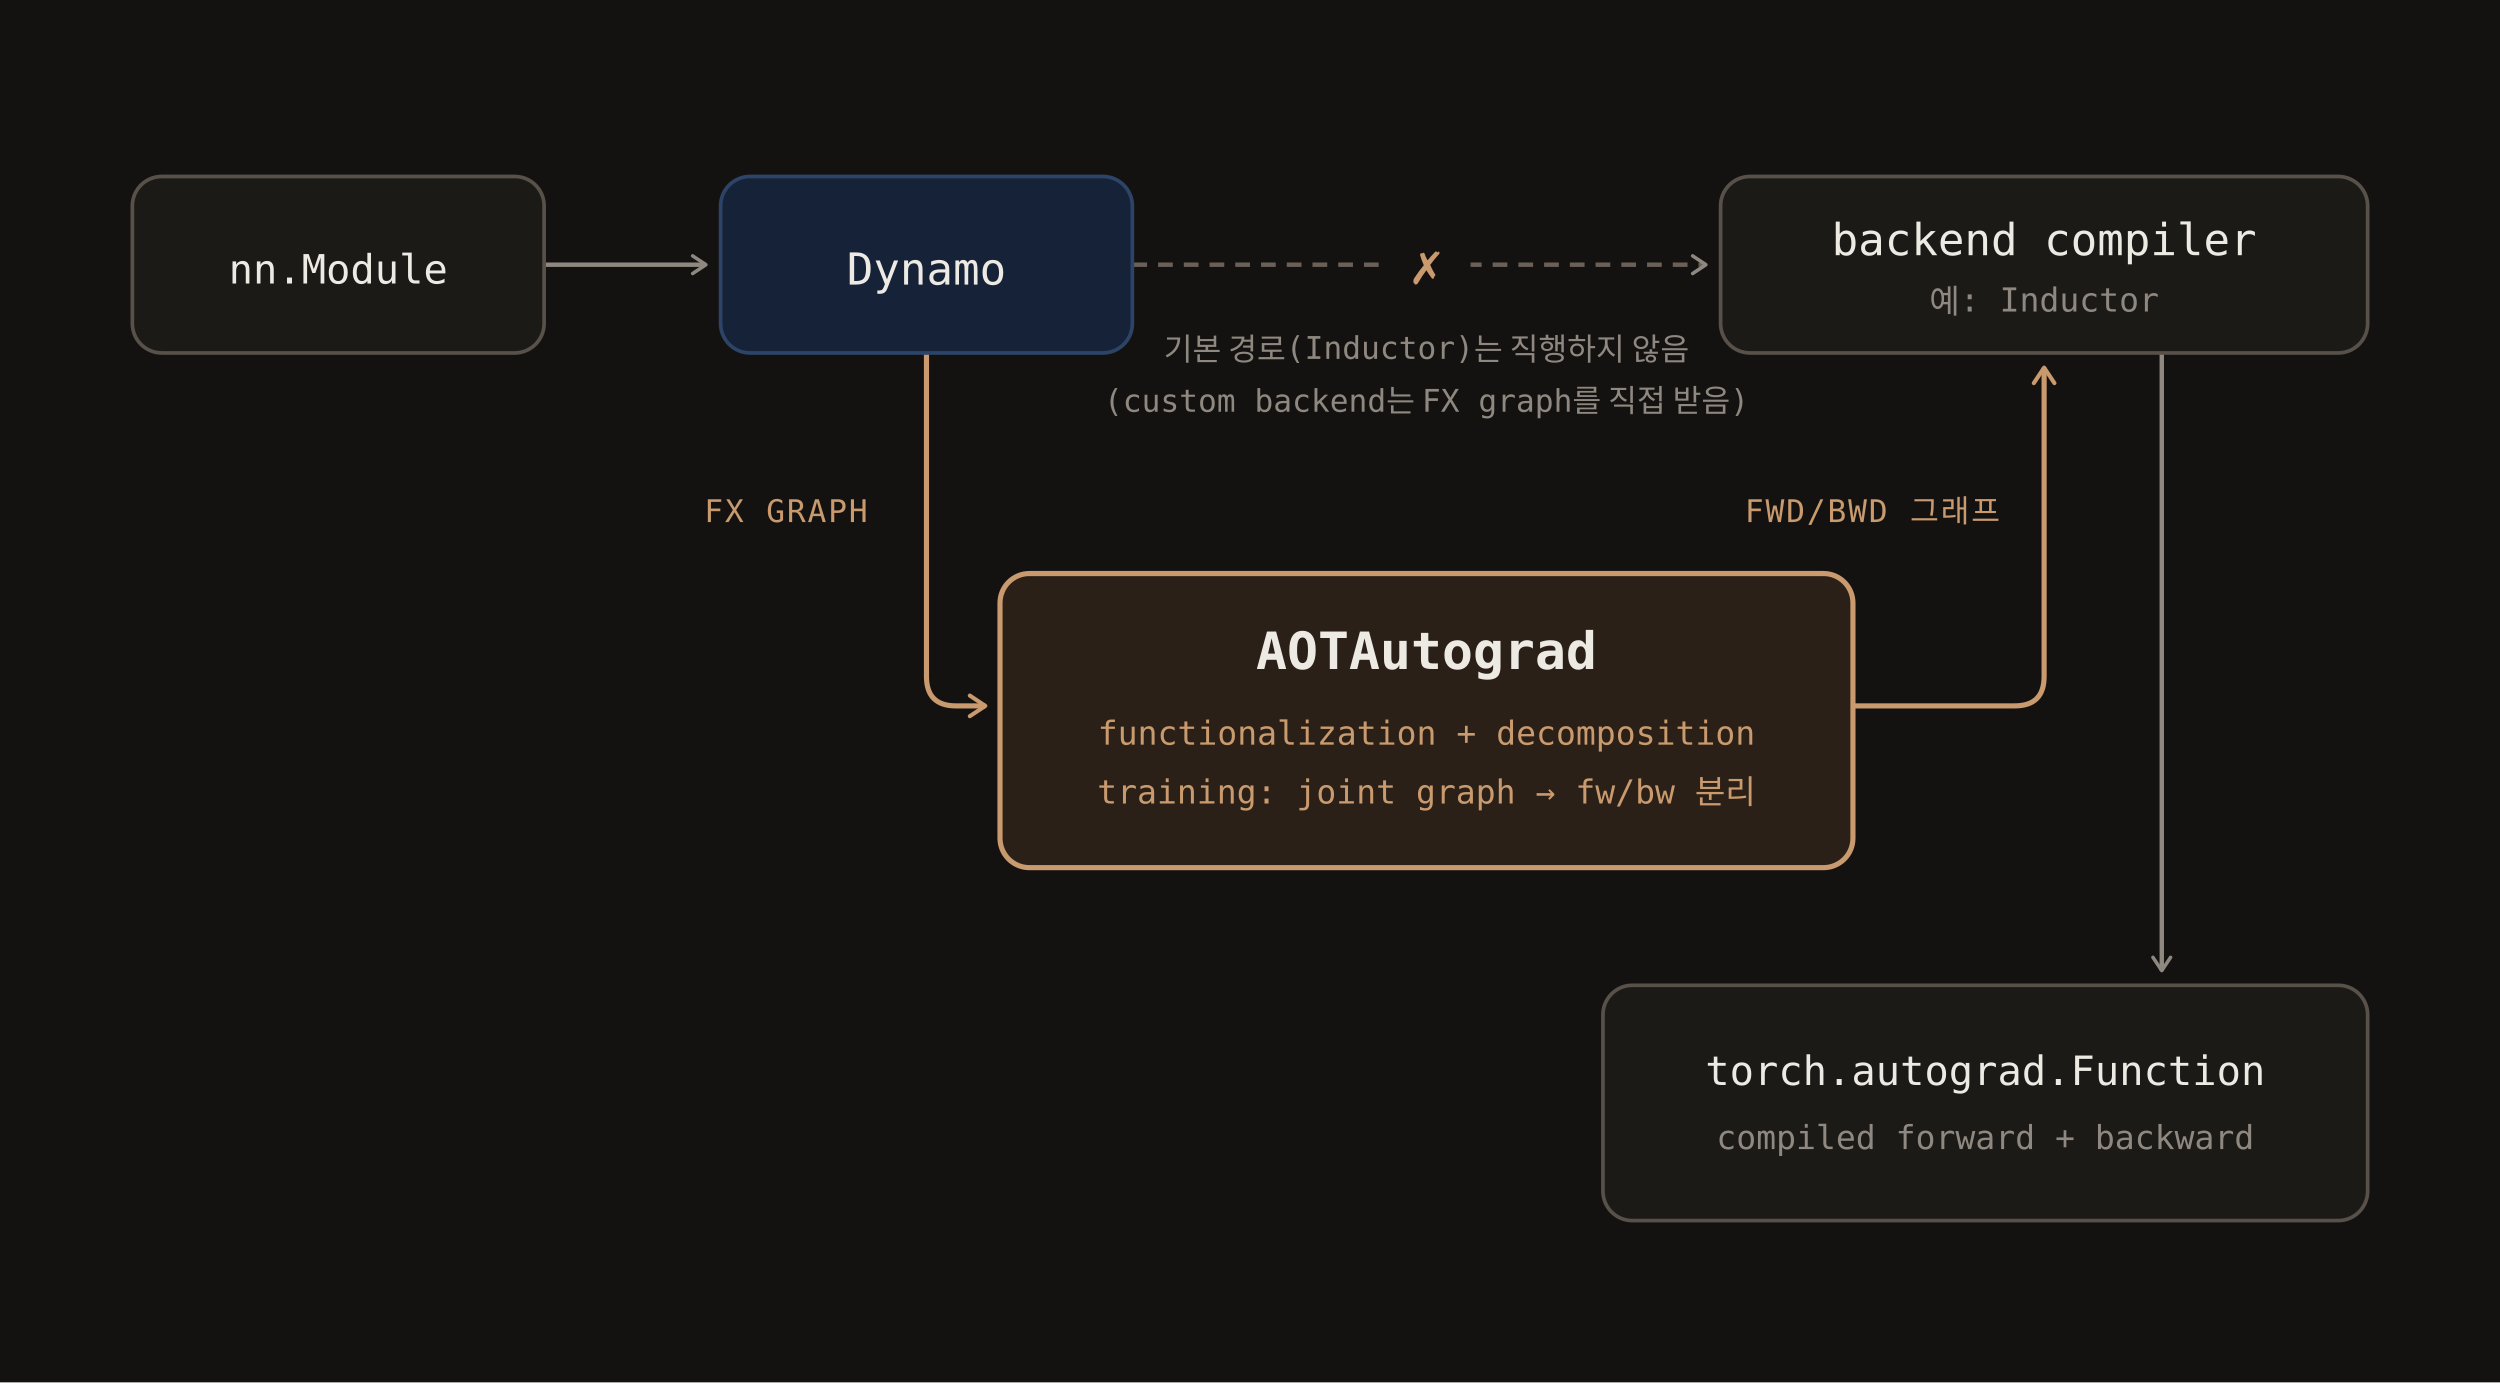
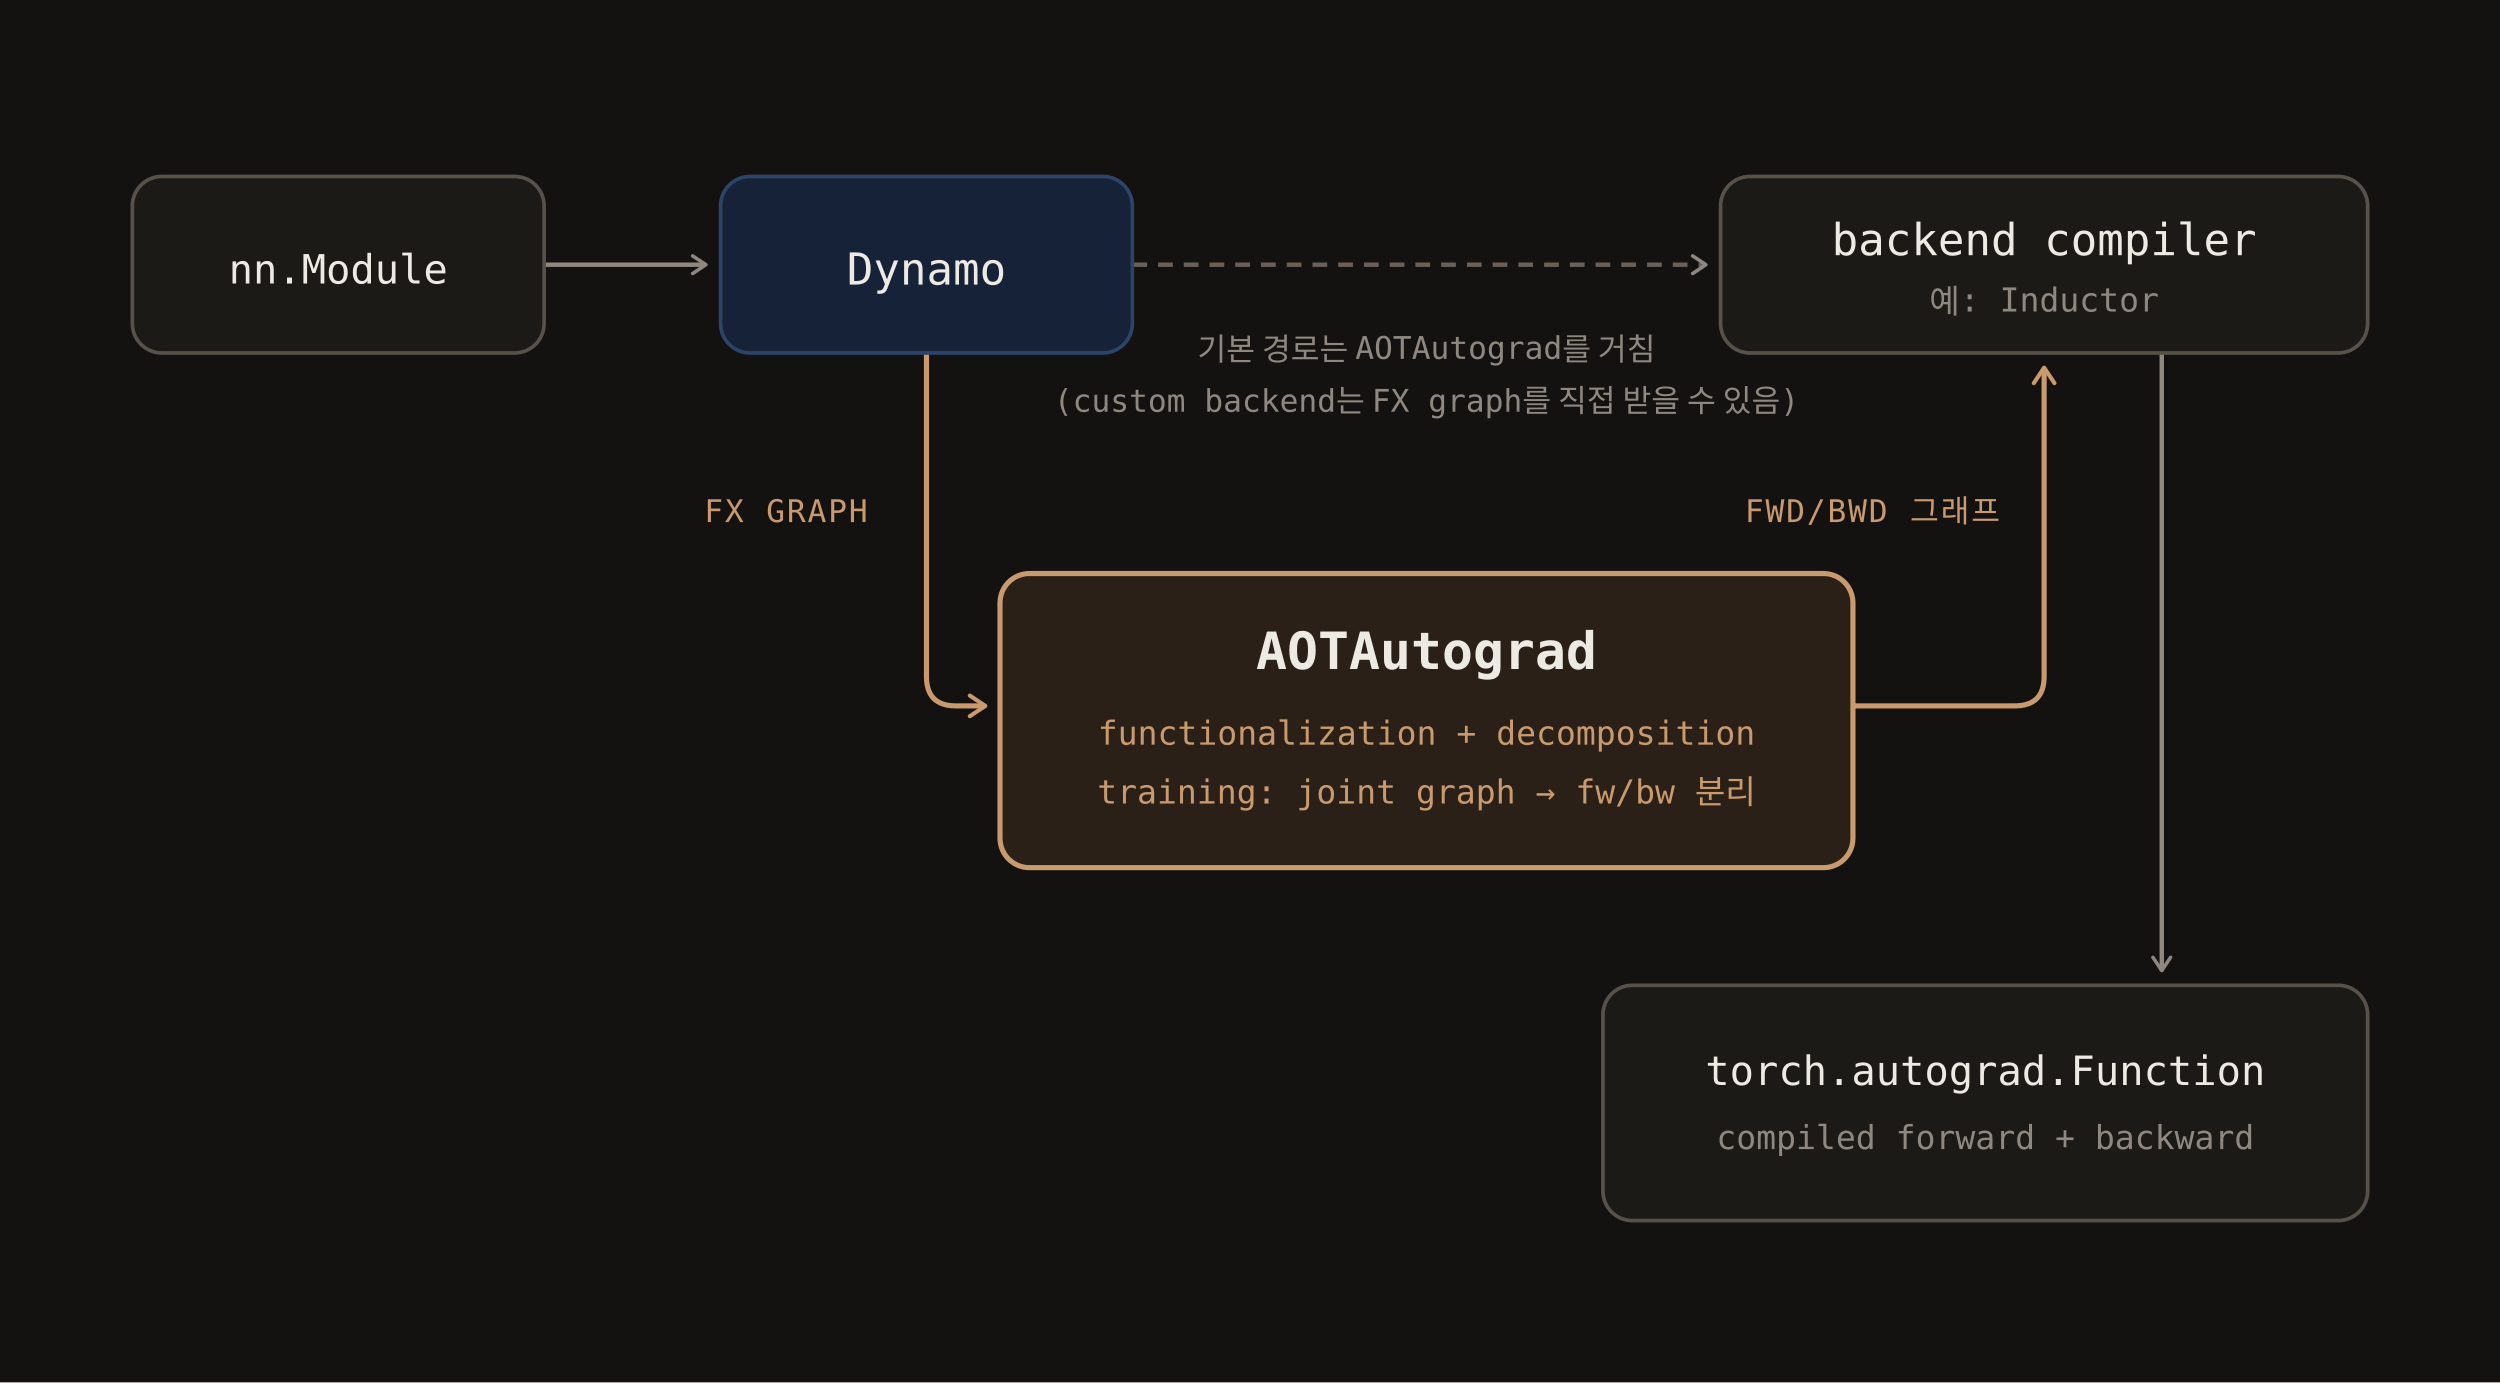
<svg xmlns="http://www.w3.org/2000/svg" viewBox="0 0 680 376" width="680" height="376" role="img" aria-labelledby="aoi-dark-title aoi-dark-desc">
  <defs>
    <marker id="aoid-arr" viewBox="0 0 10 10" refX="8" refY="5" markerWidth="5" markerHeight="5" orient="auto-start-reverse">
      <path d="M2 1L8 5L2 9" fill="none" stroke="#8F8880" stroke-width="1.6" stroke-linecap="round" stroke-linejoin="round" />
    </marker>
    <marker id="aoid-arr-warm" viewBox="0 0 10 10" refX="8" refY="5" markerWidth="5" markerHeight="5" orient="auto-start-reverse">
      <path d="M2 1L8 5L2 9" fill="none" stroke="#C89A6E" stroke-width="1.6" stroke-linecap="round" stroke-linejoin="round" />
    </marker>
  </defs>
  <rect width="680" height="376" fill="#141210" />
  <path d="M148 72 H192" fill="none" stroke="#8F8880" stroke-width="1.2" marker-end="url(#aoid-arr)" />
  <path d="M308 72 H464" fill="none" stroke="#6A6058" stroke-width="1.2" stroke-dasharray="4,3" marker-end="url(#aoid-arr)" />
-   <rect x="376" y="60" width="24" height="24" rx="2" fill="#141210" />
-   <text x="388" y="73" font-family="'DM Mono', monospace" font-size="15" font-weight="600" fill="#C89A6E" text-anchor="middle" dominant-baseline="middle">✗</text>
-   <rect x="298" y="88" width="180" height="30" rx="2" fill="#141210" />
-   <text x="388" y="98" font-family="'DM Mono', monospace" font-size="8.5" fill="#8F8880" text-anchor="middle">기본 경로(Inductor)는 직행하지 않음</text>
-   <text x="388" y="112" font-family="'DM Mono', monospace" font-size="8.5" fill="#8F8880" text-anchor="middle">(custom backend는 FX graph를 직접 받음)</text>
+   <rect x="268" y="88" width="240" height="30" rx="2" fill="#141210" />
+   <text x="388" y="98" font-family="'DM Mono', monospace" font-size="8.5" fill="#8F8880" text-anchor="middle">기본 경로는 AOTAutograd를 거침</text>
+   <text x="388" y="112" font-family="'DM Mono', monospace" font-size="8.5" fill="#8F8880" text-anchor="middle">(custom backend는 FX graph를 직접 받을 수 있음)</text>
  <path d="M252 96 V184 Q252 192 260 192 H268" fill="none" stroke="#C89A6E" stroke-width="1.4" marker-end="url(#aoid-arr-warm)" />
  <rect x="168" y="132" width="72" height="14" rx="2" fill="#141210" />
  <text x="236" y="142" font-family="'DM Mono', monospace" font-size="8.5" fill="#C89A6E" text-anchor="end" letter-spacing="0.5">FX GRAPH</text>
  <path d="M504 192 H548 Q556 192 556 184 V100" fill="none" stroke="#C89A6E" stroke-width="1.4" marker-end="url(#aoid-arr-warm)" />
  <rect x="452" y="132" width="96" height="14" rx="2" fill="#141210" />
  <text x="544" y="142" font-family="'DM Mono', monospace" font-size="8.5" fill="#C89A6E" letter-spacing="0.5" text-anchor="end">FWD/BWD 그래프</text>
  <path d="M588 96 V264" fill="none" stroke="#8F8880" stroke-width="1.2" marker-end="url(#aoid-arr)" />
  <rect x="36" y="48" width="112" height="48" rx="8" fill="#1C1A17" stroke="#57514A" stroke-width="1" />
  <text x="92" y="74" font-family="'DM Mono', monospace" font-size="11" font-weight="500" fill="#EDE9E3" text-anchor="middle" dominant-baseline="middle">nn.Module</text>
  <rect x="196" y="48" width="112" height="48" rx="8" fill="#162238" stroke="#2C4468" stroke-width="1" />
  <text x="252" y="74" font-family="'DM Mono', monospace" font-size="12" font-weight="500" fill="#EDE9E3" text-anchor="middle" dominant-baseline="middle">Dynamo</text>
  <rect x="468" y="48" width="176" height="48" rx="8" fill="#1C1A17" stroke="#57514A" stroke-width="1" />
  <text x="556" y="66" font-family="'DM Mono', monospace" font-size="12" font-weight="500" fill="#EDE9E3" text-anchor="middle" dominant-baseline="middle">backend compiler</text>
  <text x="556" y="82" font-family="'DM Mono', monospace" font-size="9" fill="#8F8880" text-anchor="middle" dominant-baseline="middle">예: Inductor</text>
  <rect x="272" y="156" width="232" height="80" rx="8" fill="#2A2018" stroke="#C89A6E" stroke-width="1.4" />
  <text x="388" y="178" font-family="'DM Mono', monospace" font-size="14" font-weight="600" fill="#EDE9E3" text-anchor="middle" dominant-baseline="middle">AOTAutograd</text>
  <text x="388" y="200" font-family="'DM Mono', monospace" font-size="9" fill="#C89A6E" text-anchor="middle" dominant-baseline="middle">functionalization + decomposition</text>
  <text x="388" y="216" font-family="'DM Mono', monospace" font-size="9" fill="#C89A6E" text-anchor="middle" dominant-baseline="middle">training: joint graph → fw/bw 분리</text>
  <rect x="436" y="268" width="208" height="64" rx="8" fill="#1C1A17" stroke="#57514A" stroke-width="1" />
  <text x="540" y="292" font-family="'DM Mono', monospace" font-size="11" font-weight="500" fill="#EDE9E3" text-anchor="middle" dominant-baseline="middle">torch.autograd.Function</text>
  <text x="540" y="310" font-family="'DM Mono', monospace" font-size="9" fill="#8F8880" text-anchor="middle" dominant-baseline="middle">compiled forward + backward</text>
</svg>
